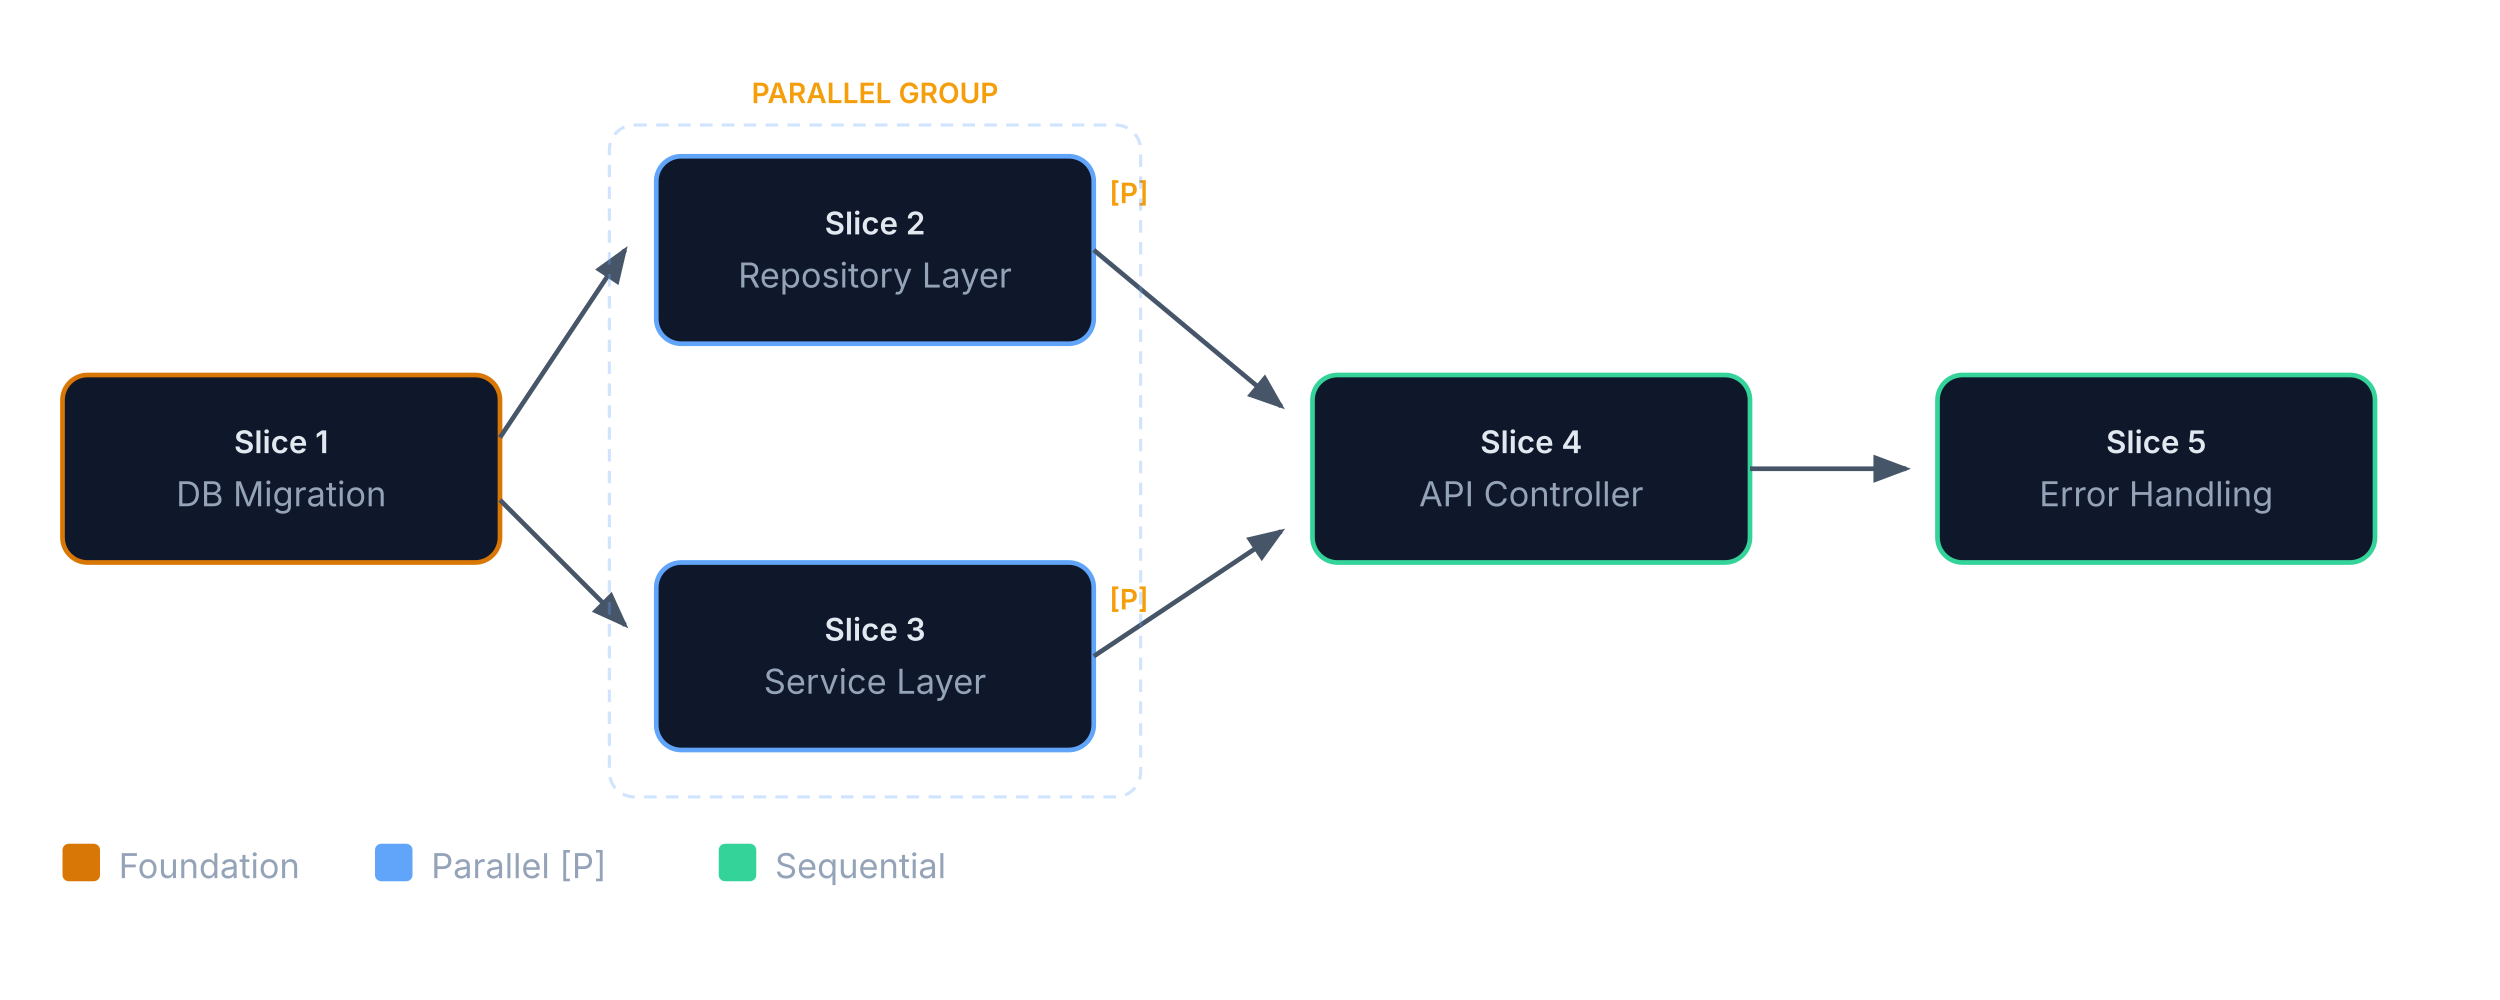
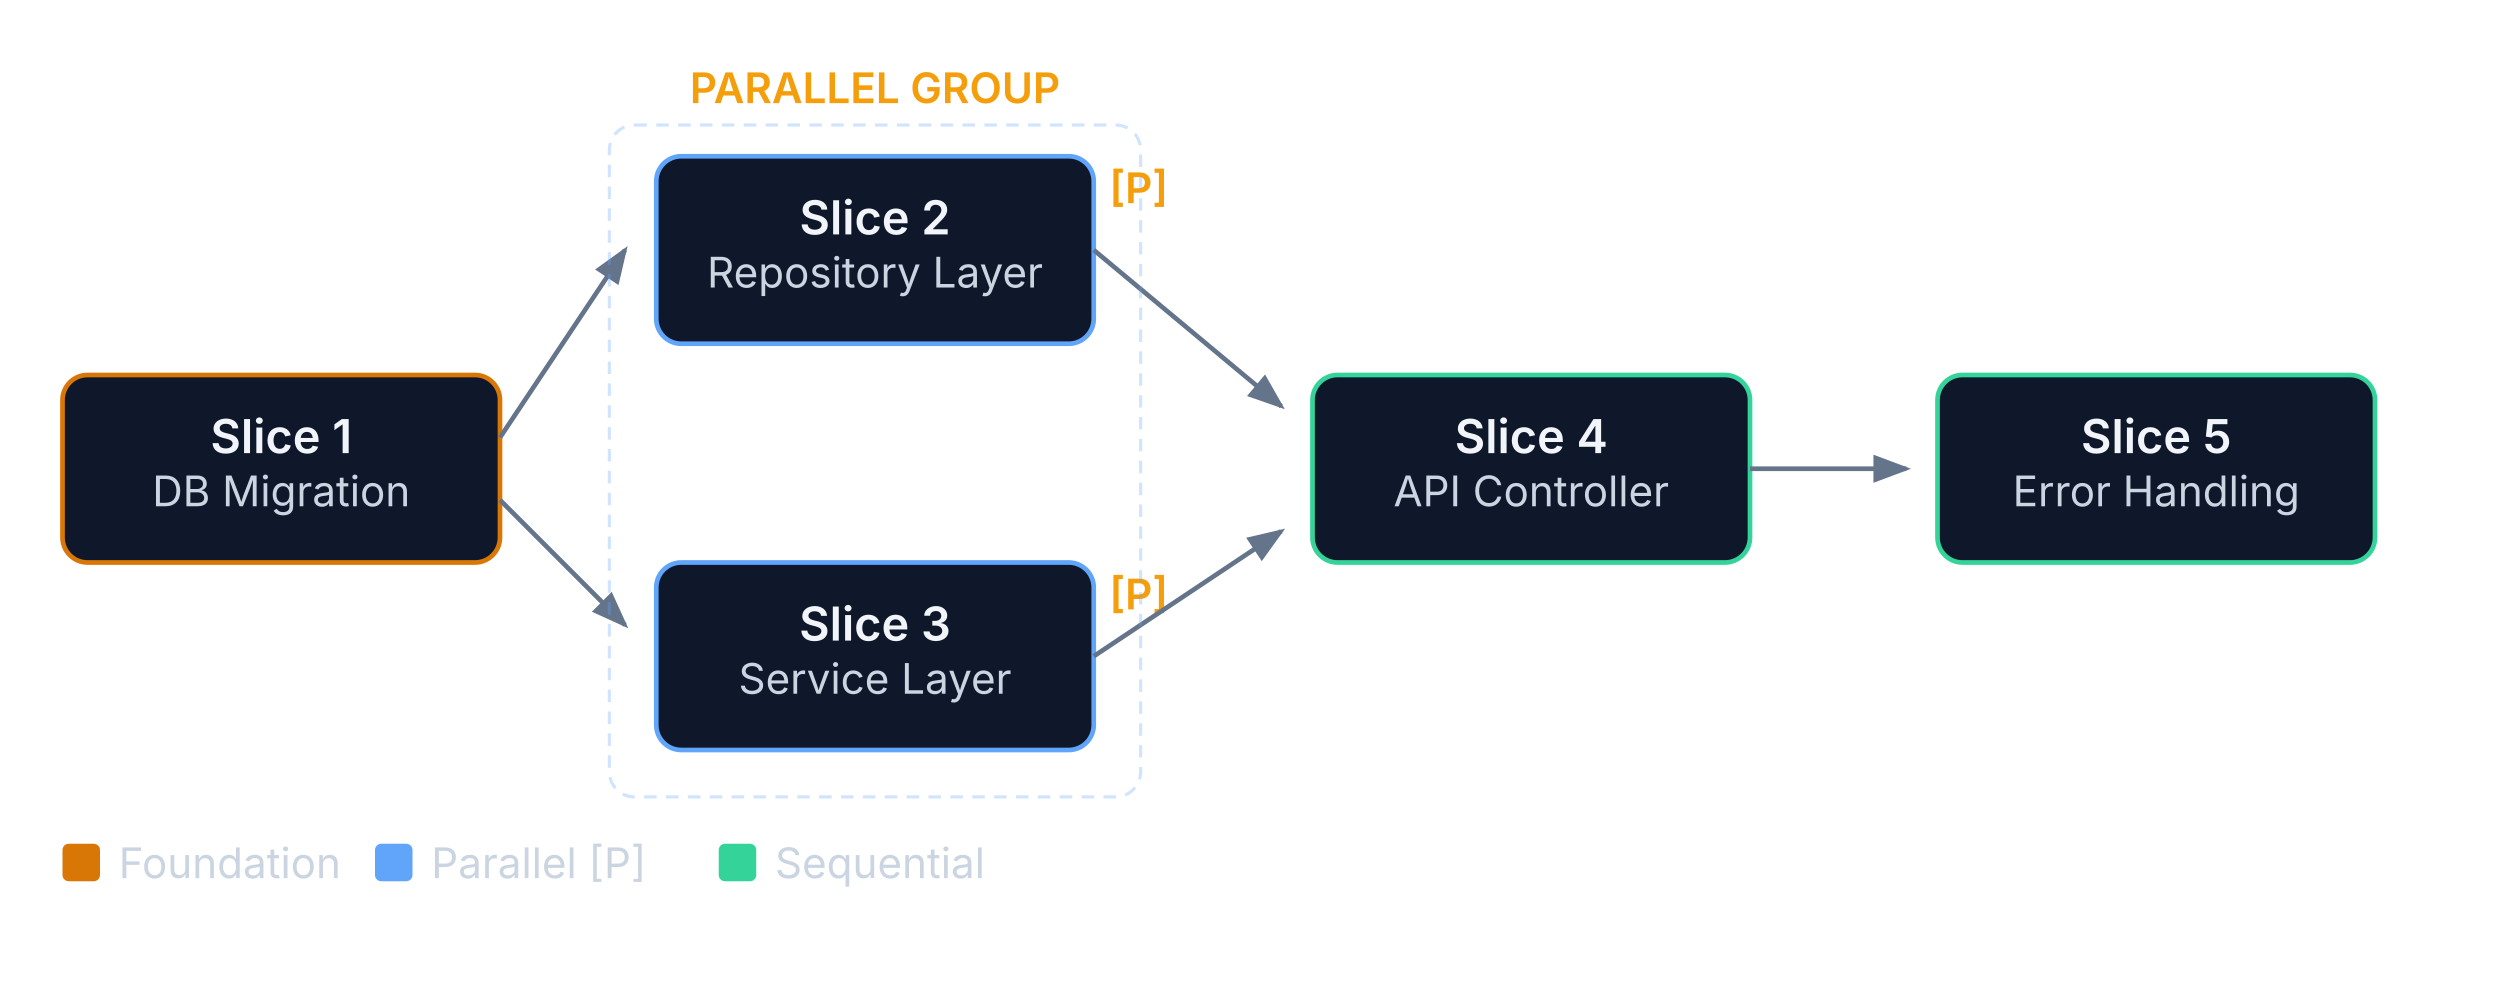
<svg xmlns="http://www.w3.org/2000/svg" viewBox="0 0 800 320" fill="none">
  <style>
    text { font-family: 'Inter', sans-serif; }
    .node { rx: 8; ry: 8; stroke-width: 1.5; }
-     .arrow { stroke: #475569; stroke-width: 1.5; fill: none; marker-end: url(#arrowhead); }
-     .label { font-size: 11px; fill: #94a3b8; }
-     .title { font-size: 10px; fill: #e2e8f0; font-weight: 600; }
-     .tag { font-size: 9px; fill: #f59e0b; font-weight: 600; }
+     .arrow { stroke: #64748b; stroke-width: 1.5; fill: none; marker-end: url(#arrowhead); }
+     .label { font-size: 13.5px; fill: #cbd5e1; }
+     .title { font-size: 15px; fill: #f1f5f9; font-weight: 600; }
+     .tag { font-size: 13.5px; fill: #f59e0b; font-weight: 600; }
  </style>
  <defs>
    <marker id="arrowhead" markerWidth="8" markerHeight="6" refX="7" refY="3" orient="auto">
-       <path d="M0,0 L8,3 L0,6" fill="#475569" />
+       <path d="M0,0 L8,3 L0,6" fill="#64748b" />
    </marker>
  </defs>
  <rect x="20" y="120" width="140" height="60" class="node" fill="#0f172a" stroke="#d97706" />
  <text x="90" y="145" class="title" text-anchor="middle">Slice 1</text>
  <text x="90" y="162" class="label" text-anchor="middle">DB Migration</text>
  <path d="M160,140 L200,80" class="arrow" />
  <path d="M160,160 L200,200" class="arrow" />
  <rect x="210" y="50" width="140" height="60" class="node" fill="#0f172a" stroke="#60a5fa" />
  <text x="280" y="75" class="title" text-anchor="middle">Slice 2</text>
  <text x="280" y="92" class="label" text-anchor="middle">Repository Layer</text>
  <text x="355" y="65" class="tag">[P]</text>
  <rect x="210" y="180" width="140" height="60" class="node" fill="#0f172a" stroke="#60a5fa" />
  <text x="280" y="205" class="title" text-anchor="middle">Slice 3</text>
  <text x="280" y="222" class="label" text-anchor="middle">Service Layer</text>
  <text x="355" y="195" class="tag">[P]</text>
  <path d="M350,80 L410,130" class="arrow" />
  <path d="M350,210 L410,170" class="arrow" />
  <rect x="420" y="120" width="140" height="60" class="node" fill="#0f172a" stroke="#34d399" />
  <text x="490" y="145" class="title" text-anchor="middle">Slice 4</text>
  <text x="490" y="162" class="label" text-anchor="middle">API Controller</text>
  <path d="M560,150 L610,150" class="arrow" />
  <rect x="620" y="120" width="140" height="60" class="node" fill="#0f172a" stroke="#34d399" />
  <text x="690" y="145" class="title" text-anchor="middle">Slice 5</text>
  <text x="690" y="162" class="label" text-anchor="middle">Error Handling</text>
  <rect x="20" y="270" width="12" height="12" fill="#d97706" rx="2" />
  <text x="38" y="281" class="label">Foundation</text>
  <rect x="120" y="270" width="12" height="12" fill="#60a5fa" rx="2" />
  <text x="138" y="281" class="label">Parallel [P]</text>
  <rect x="230" y="270" width="12" height="12" fill="#34d399" rx="2" />
  <text x="248" y="281" class="label">Sequential</text>
  <rect x="195" y="40" width="170" height="215" rx="8" stroke="#60a5fa" stroke-width="1" stroke-dasharray="4 3" fill="none" opacity="0.3" />
  <text x="280" y="33" class="tag" text-anchor="middle">PARALLEL GROUP</text>
</svg>
